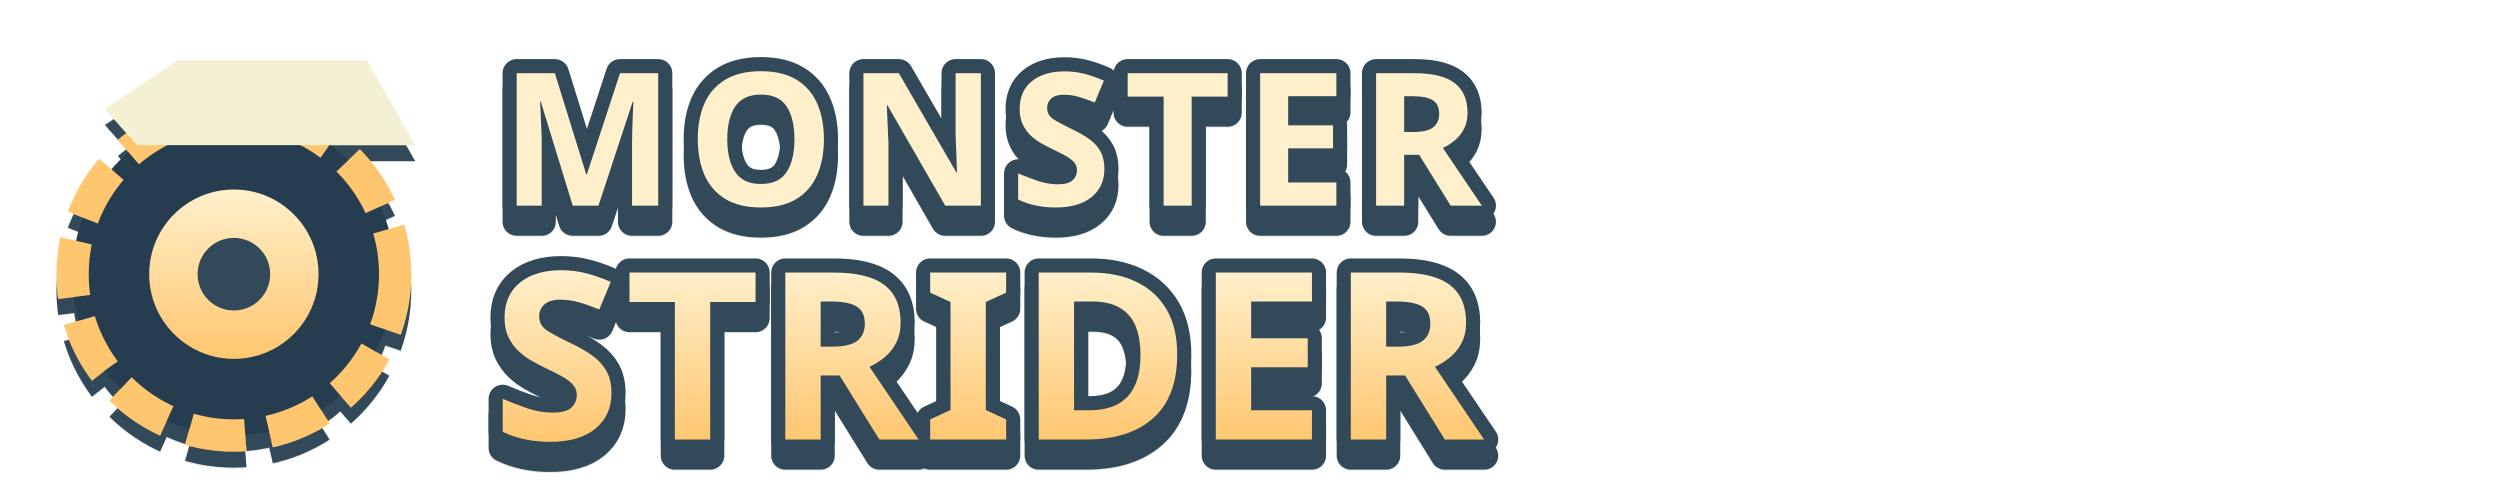
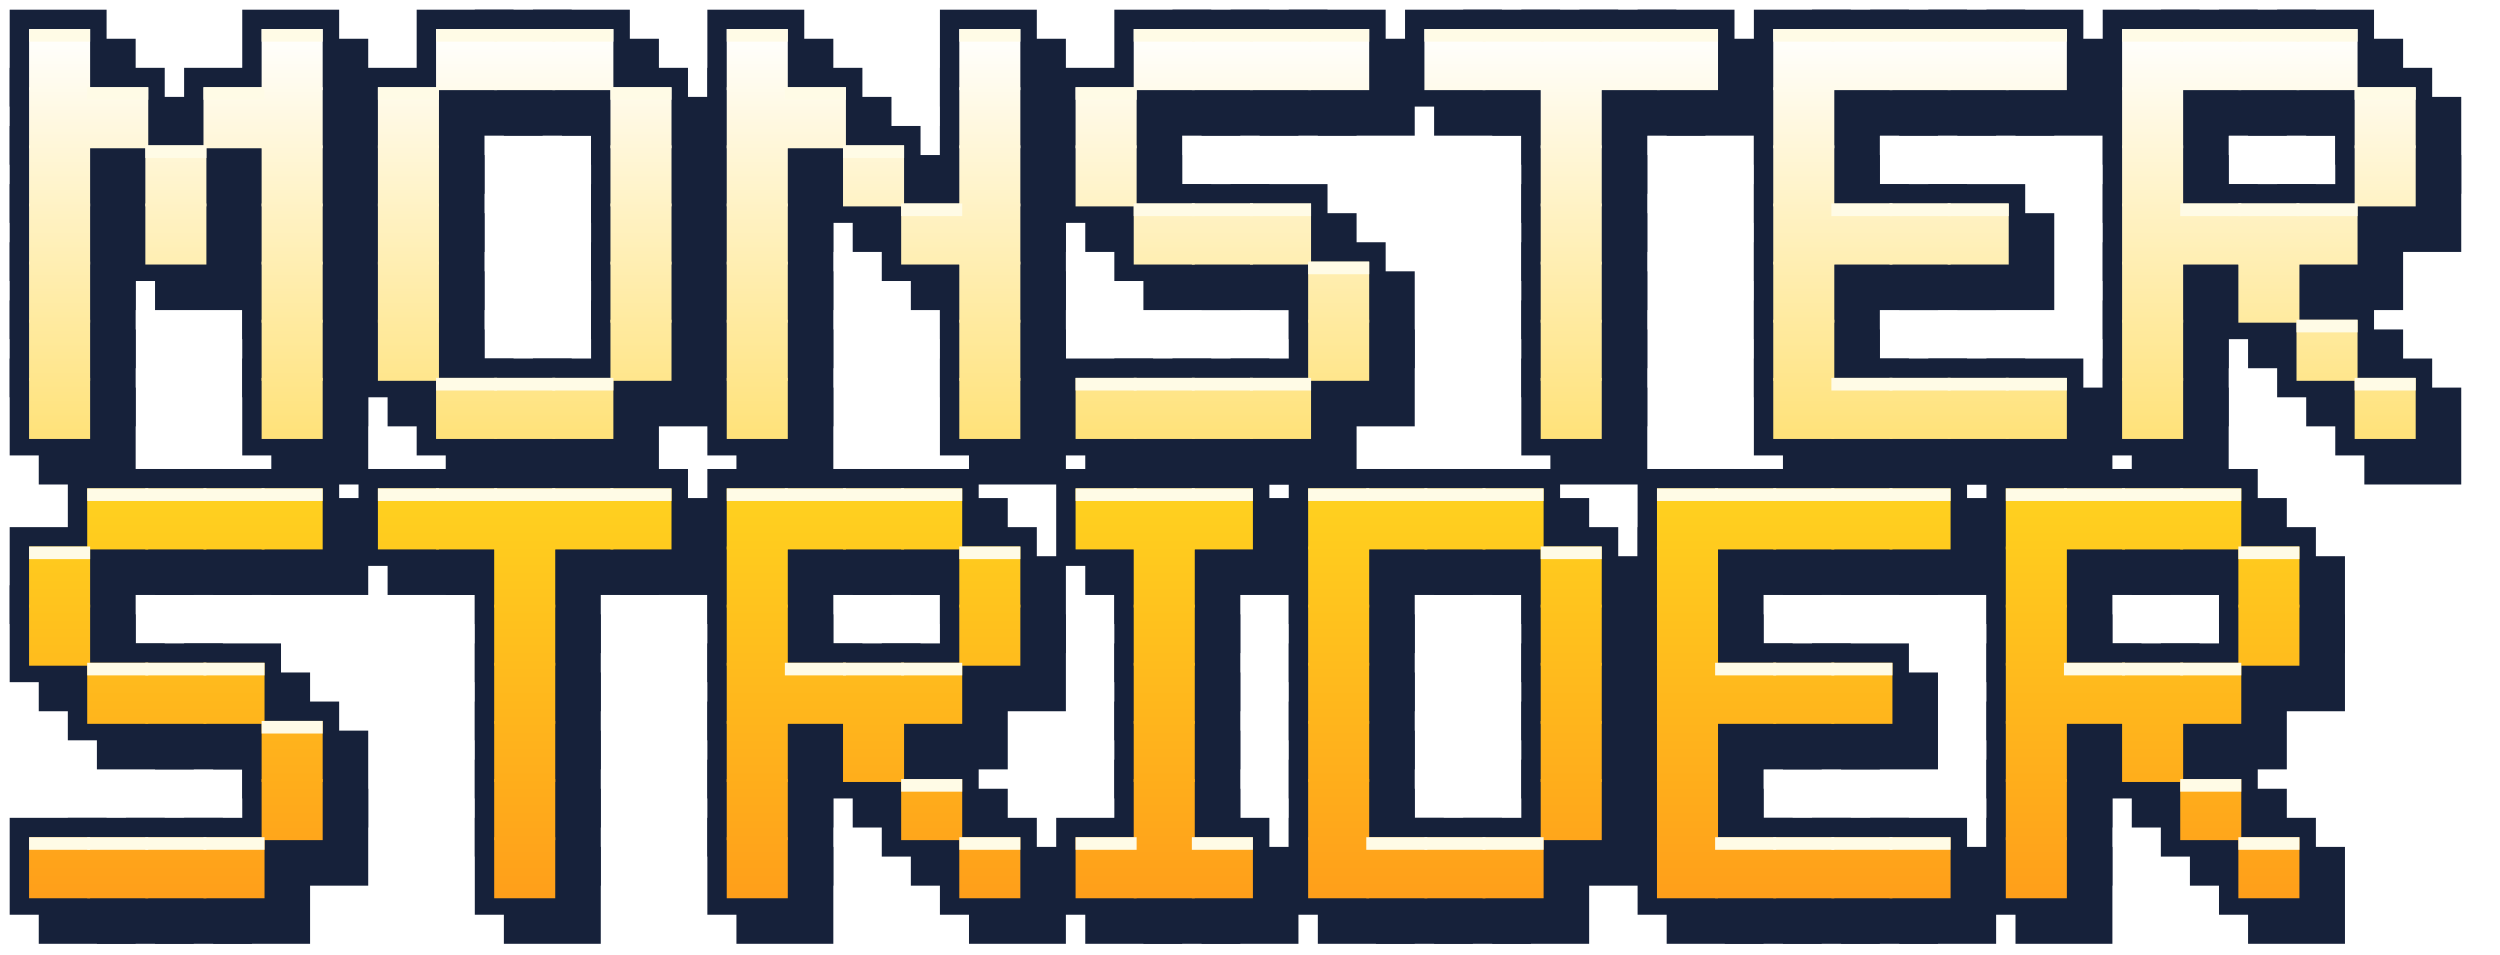
- <svg xmlns="http://www.w3.org/2000/svg" viewBox="0 0 620 124" role="img" aria-label="MONSTER STRIDER">
+ <svg xmlns="http://www.w3.org/2000/svg" viewBox="0 0 516 197" role="img" aria-label="MONSTER STRIDER">
  <defs>
-     <linearGradient id="accent" x2="0" y2="1">
-       <stop stop-color="#fff0cb" />
-       <stop offset="1" stop-color="#ffc66f" />
+     <linearGradient id="f0" gradientUnits="userSpaceOnUse" x1="0" y1="6" x2="0" y2="90">
+       <stop offset="0" stop-color="#ffffff" />
+       <stop offset="1" stop-color="#ffe27a" />
    </linearGradient>
-     <filter id="shadow" x="-15%" y="-15%" width="140%" height="150%">
-       <feDropShadow dx="0" dy="4" stdDeviation="0" flood-color="#31495a" />
-     </filter>
+     <linearGradient id="f1" gradientUnits="userSpaceOnUse" x1="0" y1="101" x2="0" y2="185">
+       <stop offset="0" stop-color="#ffd21f" />
+       <stop offset="1" stop-color="#ff9f1a" />
+     </linearGradient>
  </defs>
-   <g filter="url(#shadow)">
-     <circle cx="58" cy="68" r="40" fill="#253d4f" stroke="#ffc66f" stroke-width="8" stroke-dasharray="14 6" />
-     <circle cx="58" cy="68" r="21" fill="url(#accent)" />
-     <path d="m26 27 18-12h47l12 21H34z" fill="#f3f0d3" />
-     <circle cx="58" cy="68" r="9" fill="#31495a" />
-     <g font-family="Arial Black,Impact,sans-serif" font-weight="900" paint-order="stroke" stroke="#31495a" stroke-width="7" stroke-linejoin="round">
-       <text x="124" y="51" font-size="46" letter-spacing="3" fill="#fff0cb">MONSTER</text>
-       <text x="122" y="109" font-size="58" letter-spacing="1" fill="url(#accent)">STRIDER</text>
-     </g>
+   <g fill="#16213a">
+     <rect x="8.0" y="8.0" width="20.0" height="20.0" />
+     <rect x="56.0" y="8.0" width="20.0" height="20.0" />
+     <rect x="8.0" y="20.0" width="20.0" height="20.0" />
+     <rect x="20.0" y="20.0" width="20.0" height="20.0" />
+     <rect x="44.0" y="20.0" width="20.0" height="20.0" />
+     <rect x="56.0" y="20.0" width="20.0" height="20.0" />
+     <rect x="8.0" y="32.0" width="20.0" height="20.0" />
+     <rect x="32.0" y="32.0" width="20.0" height="20.0" />
+     <rect x="56.0" y="32.0" width="20.0" height="20.0" />
+     <rect x="8.0" y="44.0" width="20.0" height="20.0" />
+     <rect x="32.0" y="44.0" width="20.0" height="20.0" />
+     <rect x="56.0" y="44.0" width="20.0" height="20.0" />
+     <rect x="8.0" y="56.0" width="20.0" height="20.0" />
+     <rect x="56.0" y="56.0" width="20.0" height="20.0" />
+     <rect x="8.0" y="68.0" width="20.0" height="20.0" />
+     <rect x="56.0" y="68.0" width="20.0" height="20.0" />
+     <rect x="8.0" y="80.0" width="20.0" height="20.0" />
+     <rect x="56.0" y="80.0" width="20.0" height="20.0" />
+     <rect x="92.0" y="8.0" width="20.0" height="20.0" />
+     <rect x="104.0" y="8.0" width="20.0" height="20.0" />
+     <rect x="116.0" y="8.0" width="20.0" height="20.0" />
+     <rect x="80.0" y="20.0" width="20.0" height="20.0" />
+     <rect x="128.0" y="20.0" width="20.0" height="20.0" />
+     <rect x="80.0" y="32.0" width="20.0" height="20.0" />
+     <rect x="128.0" y="32.0" width="20.0" height="20.0" />
+     <rect x="80.0" y="44.0" width="20.0" height="20.0" />
+     <rect x="128.0" y="44.0" width="20.0" height="20.0" />
+     <rect x="80.0" y="56.0" width="20.0" height="20.0" />
+     <rect x="128.0" y="56.0" width="20.0" height="20.0" />
+     <rect x="80.0" y="68.0" width="20.0" height="20.0" />
+     <rect x="128.0" y="68.0" width="20.0" height="20.0" />
+     <rect x="92.0" y="80.0" width="20.0" height="20.0" />
+     <rect x="104.0" y="80.0" width="20.0" height="20.0" />
+     <rect x="116.0" y="80.0" width="20.0" height="20.0" />
+     <rect x="152.0" y="8.0" width="20.0" height="20.0" />
+     <rect x="200.0" y="8.0" width="20.0" height="20.0" />
+     <rect x="152.0" y="20.0" width="20.0" height="20.0" />
+     <rect x="164.0" y="20.0" width="20.0" height="20.0" />
+     <rect x="200.0" y="20.0" width="20.0" height="20.0" />
+     <rect x="152.0" y="32.0" width="20.0" height="20.0" />
+     <rect x="176.0" y="32.0" width="20.0" height="20.0" />
+     <rect x="200.0" y="32.0" width="20.0" height="20.0" />
+     <rect x="152.0" y="44.0" width="20.0" height="20.0" />
+     <rect x="188.0" y="44.0" width="20.0" height="20.0" />
+     <rect x="200.0" y="44.0" width="20.0" height="20.0" />
+     <rect x="152.0" y="56.0" width="20.0" height="20.0" />
+     <rect x="200.0" y="56.0" width="20.0" height="20.0" />
+     <rect x="152.0" y="68.0" width="20.0" height="20.0" />
+     <rect x="200.0" y="68.0" width="20.0" height="20.0" />
+     <rect x="152.0" y="80.0" width="20.0" height="20.0" />
+     <rect x="200.0" y="80.0" width="20.0" height="20.0" />
+     <rect x="236.0" y="8.0" width="20.0" height="20.0" />
+     <rect x="248.0" y="8.0" width="20.0" height="20.0" />
+     <rect x="260.0" y="8.0" width="20.0" height="20.0" />
+     <rect x="272.0" y="8.0" width="20.0" height="20.0" />
+     <rect x="224.0" y="20.0" width="20.0" height="20.0" />
+     <rect x="224.0" y="32.0" width="20.0" height="20.0" />
+     <rect x="236.0" y="44.0" width="20.0" height="20.0" />
+     <rect x="248.0" y="44.0" width="20.0" height="20.0" />
+     <rect x="260.0" y="44.0" width="20.0" height="20.0" />
+     <rect x="272.0" y="56.0" width="20.0" height="20.0" />
+     <rect x="272.0" y="68.0" width="20.0" height="20.0" />
+     <rect x="224.0" y="80.0" width="20.0" height="20.0" />
+     <rect x="236.0" y="80.0" width="20.0" height="20.0" />
+     <rect x="248.0" y="80.0" width="20.0" height="20.0" />
+     <rect x="260.0" y="80.0" width="20.0" height="20.0" />
+     <rect x="296.0" y="8.0" width="20.0" height="20.0" />
+     <rect x="308.0" y="8.0" width="20.0" height="20.0" />
+     <rect x="320.0" y="8.0" width="20.0" height="20.0" />
+     <rect x="332.0" y="8.0" width="20.0" height="20.0" />
+     <rect x="344.0" y="8.0" width="20.0" height="20.0" />
+     <rect x="320.0" y="20.0" width="20.0" height="20.0" />
+     <rect x="320.0" y="32.0" width="20.0" height="20.0" />
+     <rect x="320.0" y="44.0" width="20.0" height="20.0" />
+     <rect x="320.0" y="56.0" width="20.0" height="20.0" />
+     <rect x="320.0" y="68.0" width="20.0" height="20.0" />
+     <rect x="320.0" y="80.0" width="20.0" height="20.0" />
+     <rect x="368.0" y="8.0" width="20.0" height="20.0" />
+     <rect x="380.0" y="8.0" width="20.0" height="20.0" />
+     <rect x="392.0" y="8.0" width="20.0" height="20.0" />
+     <rect x="404.0" y="8.0" width="20.0" height="20.0" />
+     <rect x="416.0" y="8.0" width="20.0" height="20.0" />
+     <rect x="368.0" y="20.0" width="20.0" height="20.0" />
+     <rect x="368.0" y="32.0" width="20.0" height="20.0" />
+     <rect x="368.0" y="44.0" width="20.0" height="20.0" />
+     <rect x="380.0" y="44.0" width="20.0" height="20.0" />
+     <rect x="392.0" y="44.0" width="20.0" height="20.0" />
+     <rect x="404.0" y="44.0" width="20.0" height="20.0" />
+     <rect x="368.0" y="56.0" width="20.0" height="20.0" />
+     <rect x="368.0" y="68.0" width="20.0" height="20.0" />
+     <rect x="368.0" y="80.0" width="20.0" height="20.0" />
+     <rect x="380.0" y="80.0" width="20.0" height="20.0" />
+     <rect x="392.0" y="80.0" width="20.0" height="20.0" />
+     <rect x="404.0" y="80.0" width="20.0" height="20.0" />
+     <rect x="416.0" y="80.0" width="20.0" height="20.0" />
+     <rect x="440.0" y="8.0" width="20.0" height="20.0" />
+     <rect x="452.0" y="8.0" width="20.0" height="20.0" />
+     <rect x="464.0" y="8.0" width="20.0" height="20.0" />
+     <rect x="476.0" y="8.0" width="20.0" height="20.0" />
+     <rect x="440.0" y="20.0" width="20.0" height="20.0" />
+     <rect x="488.0" y="20.0" width="20.0" height="20.0" />
+     <rect x="440.0" y="32.0" width="20.0" height="20.0" />
+     <rect x="488.0" y="32.0" width="20.0" height="20.0" />
+     <rect x="440.0" y="44.0" width="20.0" height="20.0" />
+     <rect x="452.0" y="44.0" width="20.0" height="20.0" />
+     <rect x="464.0" y="44.0" width="20.0" height="20.0" />
+     <rect x="476.0" y="44.0" width="20.0" height="20.0" />
+     <rect x="440.0" y="56.0" width="20.0" height="20.0" />
+     <rect x="464.0" y="56.0" width="20.0" height="20.0" />
+     <rect x="440.0" y="68.0" width="20.0" height="20.0" />
+     <rect x="476.0" y="68.0" width="20.0" height="20.0" />
+     <rect x="440.0" y="80.0" width="20.0" height="20.0" />
+     <rect x="488.0" y="80.0" width="20.0" height="20.0" />
+     <rect x="20.0" y="102.8" width="20.0" height="20.0" />
+     <rect x="32.0" y="102.8" width="20.0" height="20.0" />
+     <rect x="44.0" y="102.8" width="20.0" height="20.0" />
+     <rect x="56.0" y="102.8" width="20.0" height="20.0" />
+     <rect x="8.0" y="114.8" width="20.0" height="20.0" />
+     <rect x="8.0" y="126.8" width="20.0" height="20.0" />
+     <rect x="20.0" y="138.8" width="20.0" height="20.0" />
+     <rect x="32.0" y="138.8" width="20.0" height="20.0" />
+     <rect x="44.0" y="138.8" width="20.0" height="20.0" />
+     <rect x="56.0" y="150.8" width="20.0" height="20.0" />
+     <rect x="56.0" y="162.8" width="20.0" height="20.0" />
+     <rect x="8.0" y="174.8" width="20.0" height="20.0" />
+     <rect x="20.0" y="174.8" width="20.0" height="20.0" />
+     <rect x="32.0" y="174.8" width="20.0" height="20.0" />
+     <rect x="44.0" y="174.8" width="20.0" height="20.0" />
+     <rect x="80.0" y="102.8" width="20.0" height="20.0" />
+     <rect x="92.0" y="102.8" width="20.0" height="20.0" />
+     <rect x="104.0" y="102.8" width="20.0" height="20.0" />
+     <rect x="116.0" y="102.8" width="20.0" height="20.0" />
+     <rect x="128.0" y="102.8" width="20.0" height="20.0" />
+     <rect x="104.0" y="114.8" width="20.0" height="20.0" />
+     <rect x="104.0" y="126.8" width="20.0" height="20.0" />
+     <rect x="104.0" y="138.8" width="20.0" height="20.0" />
+     <rect x="104.0" y="150.8" width="20.0" height="20.0" />
+     <rect x="104.0" y="162.8" width="20.0" height="20.0" />
+     <rect x="104.0" y="174.8" width="20.0" height="20.0" />
+     <rect x="152.0" y="102.8" width="20.0" height="20.0" />
+     <rect x="164.0" y="102.8" width="20.0" height="20.0" />
+     <rect x="176.0" y="102.8" width="20.0" height="20.0" />
+     <rect x="188.0" y="102.8" width="20.0" height="20.0" />
+     <rect x="152.0" y="114.8" width="20.0" height="20.0" />
+     <rect x="200.0" y="114.8" width="20.0" height="20.0" />
+     <rect x="152.0" y="126.8" width="20.0" height="20.0" />
+     <rect x="200.0" y="126.8" width="20.0" height="20.0" />
+     <rect x="152.0" y="138.8" width="20.0" height="20.0" />
+     <rect x="164.0" y="138.8" width="20.0" height="20.0" />
+     <rect x="176.0" y="138.8" width="20.0" height="20.0" />
+     <rect x="188.0" y="138.8" width="20.0" height="20.0" />
+     <rect x="152.0" y="150.8" width="20.0" height="20.0" />
+     <rect x="176.0" y="150.8" width="20.0" height="20.0" />
+     <rect x="152.0" y="162.8" width="20.0" height="20.0" />
+     <rect x="188.0" y="162.8" width="20.0" height="20.0" />
+     <rect x="152.0" y="174.8" width="20.0" height="20.0" />
+     <rect x="200.0" y="174.8" width="20.0" height="20.0" />
+     <rect x="224.0" y="102.8" width="20.0" height="20.0" />
+     <rect x="236.0" y="102.8" width="20.0" height="20.0" />
+     <rect x="248.0" y="102.8" width="20.0" height="20.0" />
+     <rect x="236.0" y="114.8" width="20.0" height="20.0" />
+     <rect x="236.0" y="126.8" width="20.0" height="20.0" />
+     <rect x="236.0" y="138.8" width="20.0" height="20.0" />
+     <rect x="236.0" y="150.8" width="20.0" height="20.0" />
+     <rect x="236.0" y="162.8" width="20.0" height="20.0" />
+     <rect x="224.0" y="174.8" width="20.0" height="20.0" />
+     <rect x="236.0" y="174.8" width="20.0" height="20.0" />
+     <rect x="248.0" y="174.8" width="20.0" height="20.0" />
+     <rect x="272.0" y="102.8" width="20.0" height="20.0" />
+     <rect x="284.0" y="102.8" width="20.0" height="20.0" />
+     <rect x="296.0" y="102.8" width="20.0" height="20.0" />
+     <rect x="308.0" y="102.8" width="20.0" height="20.0" />
+     <rect x="272.0" y="114.8" width="20.0" height="20.0" />
+     <rect x="320.0" y="114.8" width="20.0" height="20.0" />
+     <rect x="272.0" y="126.8" width="20.0" height="20.0" />
+     <rect x="320.0" y="126.8" width="20.0" height="20.0" />
+     <rect x="272.0" y="138.8" width="20.0" height="20.0" />
+     <rect x="320.0" y="138.8" width="20.0" height="20.0" />
+     <rect x="272.0" y="150.8" width="20.0" height="20.0" />
+     <rect x="320.0" y="150.8" width="20.0" height="20.0" />
+     <rect x="272.0" y="162.8" width="20.0" height="20.0" />
+     <rect x="320.0" y="162.8" width="20.0" height="20.0" />
+     <rect x="272.0" y="174.8" width="20.0" height="20.0" />
+     <rect x="284.0" y="174.8" width="20.0" height="20.0" />
+     <rect x="296.0" y="174.8" width="20.0" height="20.0" />
+     <rect x="308.0" y="174.8" width="20.0" height="20.0" />
+     <rect x="344.0" y="102.8" width="20.0" height="20.0" />
+     <rect x="356.0" y="102.8" width="20.0" height="20.0" />
+     <rect x="368.0" y="102.8" width="20.0" height="20.0" />
+     <rect x="380.0" y="102.8" width="20.0" height="20.0" />
+     <rect x="392.0" y="102.8" width="20.0" height="20.0" />
+     <rect x="344.0" y="114.8" width="20.0" height="20.0" />
+     <rect x="344.0" y="126.8" width="20.0" height="20.0" />
+     <rect x="344.0" y="138.8" width="20.0" height="20.0" />
+     <rect x="356.0" y="138.8" width="20.0" height="20.0" />
+     <rect x="368.0" y="138.8" width="20.0" height="20.0" />
+     <rect x="380.0" y="138.8" width="20.0" height="20.0" />
+     <rect x="344.0" y="150.8" width="20.0" height="20.0" />
+     <rect x="344.0" y="162.8" width="20.0" height="20.0" />
+     <rect x="344.0" y="174.8" width="20.0" height="20.0" />
+     <rect x="356.0" y="174.8" width="20.0" height="20.0" />
+     <rect x="368.0" y="174.8" width="20.0" height="20.0" />
+     <rect x="380.0" y="174.8" width="20.0" height="20.0" />
+     <rect x="392.0" y="174.8" width="20.0" height="20.0" />
+     <rect x="416.0" y="102.8" width="20.0" height="20.0" />
+     <rect x="428.0" y="102.8" width="20.0" height="20.0" />
+     <rect x="440.0" y="102.8" width="20.0" height="20.0" />
+     <rect x="452.0" y="102.8" width="20.0" height="20.0" />
+     <rect x="416.0" y="114.8" width="20.0" height="20.0" />
+     <rect x="464.0" y="114.8" width="20.0" height="20.0" />
+     <rect x="416.0" y="126.8" width="20.0" height="20.0" />
+     <rect x="464.0" y="126.8" width="20.0" height="20.0" />
+     <rect x="416.0" y="138.8" width="20.0" height="20.0" />
+     <rect x="428.0" y="138.8" width="20.0" height="20.0" />
+     <rect x="440.0" y="138.8" width="20.0" height="20.0" />
+     <rect x="452.0" y="138.8" width="20.0" height="20.0" />
+     <rect x="416.0" y="150.8" width="20.0" height="20.0" />
+     <rect x="440.0" y="150.8" width="20.0" height="20.0" />
+     <rect x="416.0" y="162.8" width="20.0" height="20.0" />
+     <rect x="452.0" y="162.8" width="20.0" height="20.0" />
+     <rect x="416.0" y="174.8" width="20.0" height="20.0" />
+     <rect x="464.0" y="174.8" width="20.0" height="20.0" />
+     <rect x="2.0" y="2.0" width="20.0" height="20.0" />
+     <rect x="50.0" y="2.0" width="20.0" height="20.0" />
+     <rect x="2.0" y="14.0" width="20.0" height="20.0" />
+     <rect x="14.0" y="14.0" width="20.0" height="20.0" />
+     <rect x="38.0" y="14.0" width="20.0" height="20.0" />
+     <rect x="50.0" y="14.0" width="20.0" height="20.0" />
+     <rect x="2.0" y="26.0" width="20.0" height="20.0" />
+     <rect x="26.0" y="26.0" width="20.0" height="20.0" />
+     <rect x="50.0" y="26.0" width="20.0" height="20.0" />
+     <rect x="2.0" y="38.0" width="20.0" height="20.0" />
+     <rect x="26.0" y="38.0" width="20.0" height="20.0" />
+     <rect x="50.0" y="38.0" width="20.0" height="20.0" />
+     <rect x="2.0" y="50.0" width="20.0" height="20.0" />
+     <rect x="50.0" y="50.0" width="20.0" height="20.0" />
+     <rect x="2.0" y="62.0" width="20.0" height="20.0" />
+     <rect x="50.0" y="62.0" width="20.0" height="20.0" />
+     <rect x="2.0" y="74.0" width="20.0" height="20.0" />
+     <rect x="50.0" y="74.0" width="20.0" height="20.0" />
+     <rect x="86.0" y="2.0" width="20.0" height="20.0" />
+     <rect x="98.0" y="2.0" width="20.0" height="20.0" />
+     <rect x="110.0" y="2.0" width="20.0" height="20.0" />
+     <rect x="74.0" y="14.0" width="20.0" height="20.0" />
+     <rect x="122.0" y="14.0" width="20.0" height="20.0" />
+     <rect x="74.0" y="26.0" width="20.0" height="20.0" />
+     <rect x="122.0" y="26.0" width="20.0" height="20.0" />
+     <rect x="74.0" y="38.0" width="20.0" height="20.0" />
+     <rect x="122.0" y="38.0" width="20.0" height="20.0" />
+     <rect x="74.0" y="50.0" width="20.0" height="20.0" />
+     <rect x="122.0" y="50.0" width="20.0" height="20.0" />
+     <rect x="74.0" y="62.0" width="20.0" height="20.0" />
+     <rect x="122.0" y="62.0" width="20.0" height="20.0" />
+     <rect x="86.0" y="74.0" width="20.0" height="20.0" />
+     <rect x="98.0" y="74.0" width="20.0" height="20.0" />
+     <rect x="110.0" y="74.0" width="20.0" height="20.0" />
+     <rect x="146.0" y="2.0" width="20.0" height="20.0" />
+     <rect x="194.0" y="2.0" width="20.0" height="20.0" />
+     <rect x="146.0" y="14.0" width="20.0" height="20.0" />
+     <rect x="158.0" y="14.0" width="20.0" height="20.0" />
+     <rect x="194.0" y="14.0" width="20.0" height="20.0" />
+     <rect x="146.0" y="26.0" width="20.0" height="20.0" />
+     <rect x="170.0" y="26.0" width="20.0" height="20.0" />
+     <rect x="194.0" y="26.0" width="20.0" height="20.0" />
+     <rect x="146.0" y="38.0" width="20.0" height="20.0" />
+     <rect x="182.0" y="38.0" width="20.0" height="20.0" />
+     <rect x="194.0" y="38.0" width="20.0" height="20.0" />
+     <rect x="146.0" y="50.0" width="20.0" height="20.0" />
+     <rect x="194.0" y="50.0" width="20.0" height="20.0" />
+     <rect x="146.0" y="62.0" width="20.0" height="20.0" />
+     <rect x="194.0" y="62.0" width="20.0" height="20.0" />
+     <rect x="146.0" y="74.0" width="20.0" height="20.0" />
+     <rect x="194.0" y="74.0" width="20.0" height="20.0" />
+     <rect x="230.0" y="2.0" width="20.0" height="20.0" />
+     <rect x="242.0" y="2.0" width="20.0" height="20.0" />
+     <rect x="254.0" y="2.0" width="20.0" height="20.0" />
+     <rect x="266.0" y="2.0" width="20.0" height="20.0" />
+     <rect x="218.0" y="14.0" width="20.0" height="20.0" />
+     <rect x="218.0" y="26.0" width="20.0" height="20.0" />
+     <rect x="230.0" y="38.0" width="20.0" height="20.0" />
+     <rect x="242.0" y="38.0" width="20.0" height="20.0" />
+     <rect x="254.0" y="38.0" width="20.0" height="20.0" />
+     <rect x="266.0" y="50.0" width="20.0" height="20.0" />
+     <rect x="266.0" y="62.0" width="20.0" height="20.0" />
+     <rect x="218.0" y="74.0" width="20.0" height="20.0" />
+     <rect x="230.0" y="74.0" width="20.0" height="20.0" />
+     <rect x="242.0" y="74.0" width="20.0" height="20.0" />
+     <rect x="254.0" y="74.0" width="20.0" height="20.0" />
+     <rect x="290.0" y="2.0" width="20.0" height="20.0" />
+     <rect x="302.0" y="2.0" width="20.0" height="20.0" />
+     <rect x="314.0" y="2.0" width="20.0" height="20.0" />
+     <rect x="326.0" y="2.0" width="20.0" height="20.0" />
+     <rect x="338.0" y="2.0" width="20.0" height="20.0" />
+     <rect x="314.0" y="14.0" width="20.0" height="20.0" />
+     <rect x="314.0" y="26.0" width="20.0" height="20.0" />
+     <rect x="314.0" y="38.0" width="20.0" height="20.0" />
+     <rect x="314.0" y="50.0" width="20.0" height="20.0" />
+     <rect x="314.0" y="62.0" width="20.0" height="20.0" />
+     <rect x="314.0" y="74.0" width="20.0" height="20.0" />
+     <rect x="362.0" y="2.0" width="20.0" height="20.0" />
+     <rect x="374.0" y="2.0" width="20.0" height="20.0" />
+     <rect x="386.0" y="2.0" width="20.0" height="20.0" />
+     <rect x="398.0" y="2.0" width="20.0" height="20.0" />
+     <rect x="410.0" y="2.0" width="20.0" height="20.0" />
+     <rect x="362.0" y="14.0" width="20.0" height="20.0" />
+     <rect x="362.0" y="26.0" width="20.0" height="20.0" />
+     <rect x="362.0" y="38.0" width="20.0" height="20.0" />
+     <rect x="374.0" y="38.0" width="20.0" height="20.0" />
+     <rect x="386.0" y="38.0" width="20.0" height="20.0" />
+     <rect x="398.0" y="38.0" width="20.0" height="20.0" />
+     <rect x="362.0" y="50.0" width="20.0" height="20.0" />
+     <rect x="362.0" y="62.0" width="20.0" height="20.0" />
+     <rect x="362.0" y="74.0" width="20.0" height="20.0" />
+     <rect x="374.0" y="74.0" width="20.0" height="20.0" />
+     <rect x="386.0" y="74.0" width="20.0" height="20.0" />
+     <rect x="398.0" y="74.0" width="20.0" height="20.0" />
+     <rect x="410.0" y="74.0" width="20.0" height="20.0" />
+     <rect x="434.0" y="2.0" width="20.0" height="20.0" />
+     <rect x="446.0" y="2.0" width="20.0" height="20.0" />
+     <rect x="458.0" y="2.0" width="20.0" height="20.0" />
+     <rect x="470.0" y="2.0" width="20.0" height="20.0" />
+     <rect x="434.0" y="14.0" width="20.0" height="20.0" />
+     <rect x="482.0" y="14.0" width="20.0" height="20.0" />
+     <rect x="434.0" y="26.0" width="20.0" height="20.0" />
+     <rect x="482.0" y="26.0" width="20.0" height="20.0" />
+     <rect x="434.0" y="38.0" width="20.0" height="20.0" />
+     <rect x="446.0" y="38.0" width="20.0" height="20.0" />
+     <rect x="458.0" y="38.0" width="20.0" height="20.0" />
+     <rect x="470.0" y="38.0" width="20.0" height="20.0" />
+     <rect x="434.0" y="50.0" width="20.0" height="20.0" />
+     <rect x="458.0" y="50.0" width="20.0" height="20.0" />
+     <rect x="434.0" y="62.0" width="20.0" height="20.0" />
+     <rect x="470.0" y="62.0" width="20.0" height="20.0" />
+     <rect x="434.0" y="74.0" width="20.0" height="20.0" />
+     <rect x="482.0" y="74.0" width="20.0" height="20.0" />
+     <rect x="14.0" y="96.8" width="20.0" height="20.0" />
+     <rect x="26.0" y="96.8" width="20.0" height="20.0" />
+     <rect x="38.0" y="96.8" width="20.0" height="20.0" />
+     <rect x="50.0" y="96.8" width="20.0" height="20.0" />
+     <rect x="2.0" y="108.8" width="20.0" height="20.0" />
+     <rect x="2.0" y="120.8" width="20.0" height="20.0" />
+     <rect x="14.0" y="132.8" width="20.0" height="20.0" />
+     <rect x="26.0" y="132.8" width="20.0" height="20.0" />
+     <rect x="38.0" y="132.8" width="20.0" height="20.0" />
+     <rect x="50.0" y="144.8" width="20.0" height="20.0" />
+     <rect x="50.0" y="156.8" width="20.0" height="20.0" />
+     <rect x="2.0" y="168.8" width="20.0" height="20.0" />
+     <rect x="14.0" y="168.8" width="20.0" height="20.0" />
+     <rect x="26.0" y="168.8" width="20.0" height="20.0" />
+     <rect x="38.0" y="168.8" width="20.0" height="20.0" />
+     <rect x="74.0" y="96.8" width="20.0" height="20.0" />
+     <rect x="86.0" y="96.8" width="20.0" height="20.0" />
+     <rect x="98.0" y="96.8" width="20.0" height="20.0" />
+     <rect x="110.0" y="96.8" width="20.0" height="20.0" />
+     <rect x="122.0" y="96.8" width="20.0" height="20.0" />
+     <rect x="98.0" y="108.8" width="20.0" height="20.0" />
+     <rect x="98.0" y="120.8" width="20.0" height="20.0" />
+     <rect x="98.0" y="132.8" width="20.0" height="20.0" />
+     <rect x="98.0" y="144.8" width="20.0" height="20.0" />
+     <rect x="98.0" y="156.8" width="20.0" height="20.0" />
+     <rect x="98.0" y="168.8" width="20.0" height="20.0" />
+     <rect x="146.0" y="96.8" width="20.0" height="20.0" />
+     <rect x="158.0" y="96.8" width="20.0" height="20.0" />
+     <rect x="170.0" y="96.8" width="20.0" height="20.0" />
+     <rect x="182.0" y="96.8" width="20.0" height="20.0" />
+     <rect x="146.0" y="108.8" width="20.0" height="20.0" />
+     <rect x="194.0" y="108.8" width="20.0" height="20.0" />
+     <rect x="146.0" y="120.8" width="20.0" height="20.0" />
+     <rect x="194.0" y="120.8" width="20.0" height="20.0" />
+     <rect x="146.0" y="132.8" width="20.0" height="20.0" />
+     <rect x="158.0" y="132.8" width="20.0" height="20.0" />
+     <rect x="170.0" y="132.8" width="20.0" height="20.0" />
+     <rect x="182.0" y="132.8" width="20.0" height="20.0" />
+     <rect x="146.0" y="144.8" width="20.0" height="20.0" />
+     <rect x="170.0" y="144.8" width="20.0" height="20.0" />
+     <rect x="146.0" y="156.8" width="20.0" height="20.0" />
+     <rect x="182.0" y="156.8" width="20.0" height="20.0" />
+     <rect x="146.0" y="168.8" width="20.0" height="20.0" />
+     <rect x="194.0" y="168.8" width="20.0" height="20.0" />
+     <rect x="218.0" y="96.8" width="20.0" height="20.0" />
+     <rect x="230.0" y="96.8" width="20.0" height="20.0" />
+     <rect x="242.0" y="96.8" width="20.0" height="20.0" />
+     <rect x="230.0" y="108.8" width="20.0" height="20.0" />
+     <rect x="230.0" y="120.8" width="20.0" height="20.0" />
+     <rect x="230.0" y="132.8" width="20.0" height="20.0" />
+     <rect x="230.0" y="144.8" width="20.0" height="20.0" />
+     <rect x="230.0" y="156.8" width="20.0" height="20.0" />
+     <rect x="218.0" y="168.8" width="20.0" height="20.0" />
+     <rect x="230.0" y="168.8" width="20.0" height="20.0" />
+     <rect x="242.0" y="168.8" width="20.0" height="20.0" />
+     <rect x="266.0" y="96.8" width="20.0" height="20.0" />
+     <rect x="278.0" y="96.8" width="20.0" height="20.0" />
+     <rect x="290.0" y="96.8" width="20.0" height="20.0" />
+     <rect x="302.0" y="96.8" width="20.0" height="20.0" />
+     <rect x="266.0" y="108.8" width="20.0" height="20.0" />
+     <rect x="314.0" y="108.8" width="20.0" height="20.0" />
+     <rect x="266.0" y="120.8" width="20.0" height="20.0" />
+     <rect x="314.0" y="120.8" width="20.0" height="20.0" />
+     <rect x="266.0" y="132.8" width="20.0" height="20.0" />
+     <rect x="314.0" y="132.8" width="20.0" height="20.0" />
+     <rect x="266.0" y="144.8" width="20.0" height="20.0" />
+     <rect x="314.0" y="144.8" width="20.0" height="20.0" />
+     <rect x="266.0" y="156.8" width="20.0" height="20.0" />
+     <rect x="314.0" y="156.8" width="20.0" height="20.0" />
+     <rect x="266.0" y="168.8" width="20.0" height="20.0" />
+     <rect x="278.0" y="168.8" width="20.0" height="20.0" />
+     <rect x="290.0" y="168.8" width="20.0" height="20.0" />
+     <rect x="302.0" y="168.8" width="20.0" height="20.0" />
+     <rect x="338.0" y="96.8" width="20.0" height="20.0" />
+     <rect x="350.0" y="96.8" width="20.0" height="20.0" />
+     <rect x="362.0" y="96.8" width="20.0" height="20.0" />
+     <rect x="374.0" y="96.8" width="20.0" height="20.0" />
+     <rect x="386.0" y="96.8" width="20.0" height="20.0" />
+     <rect x="338.0" y="108.8" width="20.0" height="20.0" />
+     <rect x="338.0" y="120.8" width="20.0" height="20.0" />
+     <rect x="338.0" y="132.8" width="20.0" height="20.0" />
+     <rect x="350.0" y="132.8" width="20.0" height="20.0" />
+     <rect x="362.0" y="132.8" width="20.0" height="20.0" />
+     <rect x="374.0" y="132.8" width="20.0" height="20.0" />
+     <rect x="338.0" y="144.8" width="20.0" height="20.0" />
+     <rect x="338.0" y="156.8" width="20.0" height="20.0" />
+     <rect x="338.0" y="168.8" width="20.0" height="20.0" />
+     <rect x="350.0" y="168.8" width="20.0" height="20.0" />
+     <rect x="362.0" y="168.8" width="20.0" height="20.0" />
+     <rect x="374.0" y="168.8" width="20.0" height="20.0" />
+     <rect x="386.0" y="168.8" width="20.0" height="20.0" />
+     <rect x="410.0" y="96.8" width="20.0" height="20.0" />
+     <rect x="422.0" y="96.8" width="20.0" height="20.0" />
+     <rect x="434.0" y="96.8" width="20.0" height="20.0" />
+     <rect x="446.0" y="96.8" width="20.0" height="20.0" />
+     <rect x="410.0" y="108.8" width="20.0" height="20.0" />
+     <rect x="458.0" y="108.8" width="20.0" height="20.0" />
+     <rect x="410.0" y="120.8" width="20.0" height="20.0" />
+     <rect x="458.0" y="120.8" width="20.0" height="20.0" />
+     <rect x="410.0" y="132.8" width="20.0" height="20.0" />
+     <rect x="422.0" y="132.8" width="20.0" height="20.0" />
+     <rect x="434.0" y="132.8" width="20.0" height="20.0" />
+     <rect x="446.0" y="132.8" width="20.0" height="20.0" />
+     <rect x="410.0" y="144.8" width="20.0" height="20.0" />
+     <rect x="434.0" y="144.8" width="20.0" height="20.0" />
+     <rect x="410.0" y="156.8" width="20.0" height="20.0" />
+     <rect x="446.0" y="156.8" width="20.0" height="20.0" />
+     <rect x="410.0" y="168.8" width="20.0" height="20.0" />
+     <rect x="458.0" y="168.8" width="20.0" height="20.0" />
+   </g>
+   <g fill="url(#f0)">
+     <rect x="6.0" y="6.0" width="12.6" height="12.6" />
+     <rect x="54.0" y="6.0" width="12.6" height="12.6" />
+     <rect x="6.0" y="18.0" width="12.6" height="12.6" />
+     <rect x="18.0" y="18.0" width="12.6" height="12.6" />
+     <rect x="42.0" y="18.0" width="12.6" height="12.6" />
+     <rect x="54.0" y="18.0" width="12.6" height="12.6" />
+     <rect x="6.0" y="30.0" width="12.6" height="12.6" />
+     <rect x="30.0" y="30.0" width="12.6" height="12.6" />
+     <rect x="54.0" y="30.0" width="12.6" height="12.6" />
+     <rect x="6.0" y="42.0" width="12.6" height="12.6" />
+     <rect x="30.0" y="42.0" width="12.6" height="12.6" />
+     <rect x="54.0" y="42.0" width="12.6" height="12.6" />
+     <rect x="6.0" y="54.0" width="12.6" height="12.6" />
+     <rect x="54.0" y="54.0" width="12.6" height="12.6" />
+     <rect x="6.0" y="66.0" width="12.6" height="12.6" />
+     <rect x="54.0" y="66.0" width="12.6" height="12.6" />
+     <rect x="6.0" y="78.0" width="12.6" height="12.6" />
+     <rect x="54.0" y="78.0" width="12.6" height="12.6" />
+     <rect x="90.0" y="6.0" width="12.6" height="12.6" />
+     <rect x="102.0" y="6.0" width="12.6" height="12.6" />
+     <rect x="114.0" y="6.0" width="12.6" height="12.6" />
+     <rect x="78.0" y="18.0" width="12.6" height="12.6" />
+     <rect x="126.0" y="18.0" width="12.6" height="12.6" />
+     <rect x="78.0" y="30.0" width="12.6" height="12.6" />
+     <rect x="126.0" y="30.0" width="12.6" height="12.6" />
+     <rect x="78.0" y="42.0" width="12.6" height="12.6" />
+     <rect x="126.0" y="42.0" width="12.6" height="12.6" />
+     <rect x="78.0" y="54.0" width="12.6" height="12.6" />
+     <rect x="126.0" y="54.0" width="12.6" height="12.6" />
+     <rect x="78.0" y="66.0" width="12.6" height="12.6" />
+     <rect x="126.0" y="66.0" width="12.6" height="12.6" />
+     <rect x="90.0" y="78.0" width="12.6" height="12.6" />
+     <rect x="102.0" y="78.0" width="12.6" height="12.6" />
+     <rect x="114.0" y="78.0" width="12.6" height="12.6" />
+     <rect x="150.0" y="6.0" width="12.6" height="12.6" />
+     <rect x="198.0" y="6.0" width="12.6" height="12.6" />
+     <rect x="150.0" y="18.0" width="12.6" height="12.6" />
+     <rect x="162.0" y="18.0" width="12.6" height="12.6" />
+     <rect x="198.0" y="18.0" width="12.6" height="12.6" />
+     <rect x="150.0" y="30.0" width="12.6" height="12.6" />
+     <rect x="174.0" y="30.0" width="12.6" height="12.6" />
+     <rect x="198.0" y="30.0" width="12.6" height="12.6" />
+     <rect x="150.0" y="42.0" width="12.6" height="12.6" />
+     <rect x="186.0" y="42.0" width="12.6" height="12.6" />
+     <rect x="198.0" y="42.0" width="12.6" height="12.6" />
+     <rect x="150.0" y="54.0" width="12.6" height="12.6" />
+     <rect x="198.0" y="54.0" width="12.6" height="12.6" />
+     <rect x="150.0" y="66.0" width="12.6" height="12.6" />
+     <rect x="198.0" y="66.0" width="12.6" height="12.6" />
+     <rect x="150.0" y="78.0" width="12.6" height="12.6" />
+     <rect x="198.0" y="78.0" width="12.6" height="12.6" />
+     <rect x="234.0" y="6.0" width="12.6" height="12.6" />
+     <rect x="246.0" y="6.0" width="12.6" height="12.6" />
+     <rect x="258.0" y="6.0" width="12.6" height="12.6" />
+     <rect x="270.0" y="6.0" width="12.6" height="12.6" />
+     <rect x="222.0" y="18.0" width="12.6" height="12.6" />
+     <rect x="222.0" y="30.0" width="12.6" height="12.6" />
+     <rect x="234.0" y="42.0" width="12.6" height="12.6" />
+     <rect x="246.0" y="42.0" width="12.6" height="12.6" />
+     <rect x="258.0" y="42.0" width="12.6" height="12.6" />
+     <rect x="270.0" y="54.0" width="12.6" height="12.6" />
+     <rect x="270.0" y="66.0" width="12.6" height="12.6" />
+     <rect x="222.0" y="78.0" width="12.6" height="12.6" />
+     <rect x="234.0" y="78.0" width="12.6" height="12.6" />
+     <rect x="246.0" y="78.0" width="12.6" height="12.6" />
+     <rect x="258.0" y="78.0" width="12.6" height="12.6" />
+     <rect x="294.0" y="6.0" width="12.6" height="12.6" />
+     <rect x="306.0" y="6.0" width="12.6" height="12.6" />
+     <rect x="318.0" y="6.0" width="12.6" height="12.6" />
+     <rect x="330.0" y="6.0" width="12.6" height="12.6" />
+     <rect x="342.0" y="6.0" width="12.6" height="12.6" />
+     <rect x="318.0" y="18.0" width="12.6" height="12.6" />
+     <rect x="318.0" y="30.0" width="12.6" height="12.6" />
+     <rect x="318.0" y="42.0" width="12.6" height="12.6" />
+     <rect x="318.0" y="54.0" width="12.6" height="12.6" />
+     <rect x="318.0" y="66.0" width="12.6" height="12.6" />
+     <rect x="318.0" y="78.0" width="12.6" height="12.6" />
+     <rect x="366.0" y="6.0" width="12.6" height="12.6" />
+     <rect x="378.0" y="6.0" width="12.6" height="12.6" />
+     <rect x="390.0" y="6.0" width="12.6" height="12.6" />
+     <rect x="402.0" y="6.0" width="12.6" height="12.6" />
+     <rect x="414.0" y="6.0" width="12.6" height="12.6" />
+     <rect x="366.0" y="18.0" width="12.6" height="12.6" />
+     <rect x="366.0" y="30.0" width="12.6" height="12.6" />
+     <rect x="366.0" y="42.0" width="12.6" height="12.6" />
+     <rect x="378.0" y="42.0" width="12.6" height="12.6" />
+     <rect x="390.0" y="42.0" width="12.6" height="12.6" />
+     <rect x="402.0" y="42.0" width="12.6" height="12.6" />
+     <rect x="366.0" y="54.0" width="12.6" height="12.6" />
+     <rect x="366.0" y="66.0" width="12.6" height="12.6" />
+     <rect x="366.0" y="78.0" width="12.6" height="12.6" />
+     <rect x="378.0" y="78.0" width="12.6" height="12.6" />
+     <rect x="390.0" y="78.0" width="12.6" height="12.6" />
+     <rect x="402.0" y="78.0" width="12.6" height="12.6" />
+     <rect x="414.0" y="78.0" width="12.6" height="12.6" />
+     <rect x="438.0" y="6.0" width="12.6" height="12.6" />
+     <rect x="450.0" y="6.0" width="12.6" height="12.6" />
+     <rect x="462.0" y="6.0" width="12.6" height="12.6" />
+     <rect x="474.0" y="6.0" width="12.6" height="12.6" />
+     <rect x="438.0" y="18.0" width="12.6" height="12.6" />
+     <rect x="486.0" y="18.0" width="12.6" height="12.6" />
+     <rect x="438.0" y="30.0" width="12.6" height="12.6" />
+     <rect x="486.0" y="30.0" width="12.6" height="12.6" />
+     <rect x="438.0" y="42.0" width="12.6" height="12.6" />
+     <rect x="450.0" y="42.0" width="12.6" height="12.6" />
+     <rect x="462.0" y="42.0" width="12.6" height="12.6" />
+     <rect x="474.0" y="42.0" width="12.6" height="12.6" />
+     <rect x="438.0" y="54.0" width="12.6" height="12.6" />
+     <rect x="462.0" y="54.0" width="12.6" height="12.6" />
+     <rect x="438.0" y="66.0" width="12.6" height="12.6" />
+     <rect x="474.0" y="66.0" width="12.6" height="12.6" />
+     <rect x="438.0" y="78.0" width="12.6" height="12.6" />
+     <rect x="486.0" y="78.0" width="12.6" height="12.6" />
+   </g>
+   <g fill="url(#f1)">
+     <rect x="18.0" y="100.8" width="12.6" height="12.6" />
+     <rect x="30.0" y="100.8" width="12.6" height="12.6" />
+     <rect x="42.0" y="100.8" width="12.6" height="12.6" />
+     <rect x="54.0" y="100.8" width="12.6" height="12.6" />
+     <rect x="6.0" y="112.8" width="12.6" height="12.6" />
+     <rect x="6.0" y="124.8" width="12.6" height="12.6" />
+     <rect x="18.0" y="136.8" width="12.6" height="12.6" />
+     <rect x="30.0" y="136.8" width="12.6" height="12.6" />
+     <rect x="42.0" y="136.8" width="12.6" height="12.6" />
+     <rect x="54.0" y="148.8" width="12.6" height="12.6" />
+     <rect x="54.0" y="160.8" width="12.6" height="12.6" />
+     <rect x="6.0" y="172.8" width="12.6" height="12.6" />
+     <rect x="18.0" y="172.8" width="12.6" height="12.6" />
+     <rect x="30.0" y="172.8" width="12.6" height="12.6" />
+     <rect x="42.0" y="172.8" width="12.6" height="12.6" />
+     <rect x="78.0" y="100.8" width="12.6" height="12.6" />
+     <rect x="90.0" y="100.8" width="12.6" height="12.6" />
+     <rect x="102.0" y="100.8" width="12.6" height="12.6" />
+     <rect x="114.0" y="100.8" width="12.6" height="12.6" />
+     <rect x="126.0" y="100.8" width="12.6" height="12.6" />
+     <rect x="102.0" y="112.8" width="12.6" height="12.6" />
+     <rect x="102.0" y="124.8" width="12.6" height="12.6" />
+     <rect x="102.0" y="136.8" width="12.6" height="12.6" />
+     <rect x="102.0" y="148.8" width="12.6" height="12.6" />
+     <rect x="102.0" y="160.8" width="12.6" height="12.6" />
+     <rect x="102.0" y="172.8" width="12.6" height="12.6" />
+     <rect x="150.0" y="100.8" width="12.6" height="12.6" />
+     <rect x="162.0" y="100.8" width="12.6" height="12.6" />
+     <rect x="174.0" y="100.8" width="12.6" height="12.6" />
+     <rect x="186.0" y="100.8" width="12.6" height="12.6" />
+     <rect x="150.0" y="112.8" width="12.6" height="12.6" />
+     <rect x="198.0" y="112.8" width="12.6" height="12.6" />
+     <rect x="150.0" y="124.8" width="12.6" height="12.6" />
+     <rect x="198.0" y="124.8" width="12.6" height="12.6" />
+     <rect x="150.0" y="136.8" width="12.6" height="12.6" />
+     <rect x="162.0" y="136.8" width="12.6" height="12.6" />
+     <rect x="174.0" y="136.8" width="12.6" height="12.6" />
+     <rect x="186.0" y="136.8" width="12.6" height="12.6" />
+     <rect x="150.0" y="148.8" width="12.6" height="12.6" />
+     <rect x="174.0" y="148.8" width="12.6" height="12.6" />
+     <rect x="150.0" y="160.8" width="12.6" height="12.6" />
+     <rect x="186.0" y="160.8" width="12.6" height="12.6" />
+     <rect x="150.0" y="172.8" width="12.6" height="12.6" />
+     <rect x="198.0" y="172.8" width="12.6" height="12.6" />
+     <rect x="222.0" y="100.8" width="12.6" height="12.6" />
+     <rect x="234.0" y="100.8" width="12.6" height="12.6" />
+     <rect x="246.0" y="100.8" width="12.6" height="12.6" />
+     <rect x="234.0" y="112.8" width="12.6" height="12.6" />
+     <rect x="234.0" y="124.8" width="12.6" height="12.6" />
+     <rect x="234.0" y="136.8" width="12.6" height="12.6" />
+     <rect x="234.0" y="148.8" width="12.6" height="12.6" />
+     <rect x="234.0" y="160.8" width="12.6" height="12.6" />
+     <rect x="222.0" y="172.8" width="12.6" height="12.6" />
+     <rect x="234.0" y="172.8" width="12.6" height="12.6" />
+     <rect x="246.0" y="172.8" width="12.6" height="12.6" />
+     <rect x="270.0" y="100.8" width="12.6" height="12.6" />
+     <rect x="282.0" y="100.8" width="12.6" height="12.6" />
+     <rect x="294.0" y="100.8" width="12.6" height="12.6" />
+     <rect x="306.0" y="100.8" width="12.6" height="12.6" />
+     <rect x="270.0" y="112.8" width="12.6" height="12.6" />
+     <rect x="318.0" y="112.8" width="12.6" height="12.6" />
+     <rect x="270.0" y="124.8" width="12.6" height="12.6" />
+     <rect x="318.0" y="124.8" width="12.6" height="12.6" />
+     <rect x="270.0" y="136.8" width="12.6" height="12.6" />
+     <rect x="318.0" y="136.8" width="12.6" height="12.6" />
+     <rect x="270.0" y="148.8" width="12.6" height="12.6" />
+     <rect x="318.0" y="148.8" width="12.6" height="12.6" />
+     <rect x="270.0" y="160.8" width="12.6" height="12.6" />
+     <rect x="318.0" y="160.8" width="12.6" height="12.6" />
+     <rect x="270.0" y="172.8" width="12.6" height="12.6" />
+     <rect x="282.0" y="172.8" width="12.6" height="12.6" />
+     <rect x="294.0" y="172.8" width="12.6" height="12.6" />
+     <rect x="306.0" y="172.8" width="12.6" height="12.6" />
+     <rect x="342.0" y="100.8" width="12.6" height="12.6" />
+     <rect x="354.0" y="100.8" width="12.6" height="12.6" />
+     <rect x="366.0" y="100.8" width="12.6" height="12.6" />
+     <rect x="378.0" y="100.8" width="12.6" height="12.6" />
+     <rect x="390.0" y="100.8" width="12.6" height="12.6" />
+     <rect x="342.0" y="112.8" width="12.6" height="12.6" />
+     <rect x="342.0" y="124.8" width="12.6" height="12.6" />
+     <rect x="342.0" y="136.8" width="12.6" height="12.6" />
+     <rect x="354.0" y="136.8" width="12.6" height="12.6" />
+     <rect x="366.0" y="136.8" width="12.6" height="12.6" />
+     <rect x="378.0" y="136.8" width="12.6" height="12.6" />
+     <rect x="342.0" y="148.8" width="12.6" height="12.6" />
+     <rect x="342.0" y="160.8" width="12.6" height="12.6" />
+     <rect x="342.0" y="172.8" width="12.6" height="12.6" />
+     <rect x="354.0" y="172.8" width="12.6" height="12.6" />
+     <rect x="366.0" y="172.8" width="12.6" height="12.6" />
+     <rect x="378.0" y="172.8" width="12.6" height="12.6" />
+     <rect x="390.0" y="172.8" width="12.6" height="12.6" />
+     <rect x="414.0" y="100.8" width="12.6" height="12.6" />
+     <rect x="426.0" y="100.8" width="12.6" height="12.6" />
+     <rect x="438.0" y="100.8" width="12.6" height="12.6" />
+     <rect x="450.0" y="100.8" width="12.6" height="12.6" />
+     <rect x="414.0" y="112.8" width="12.6" height="12.6" />
+     <rect x="462.0" y="112.8" width="12.6" height="12.6" />
+     <rect x="414.0" y="124.8" width="12.6" height="12.6" />
+     <rect x="462.0" y="124.8" width="12.6" height="12.6" />
+     <rect x="414.0" y="136.8" width="12.6" height="12.6" />
+     <rect x="426.0" y="136.8" width="12.6" height="12.6" />
+     <rect x="438.0" y="136.8" width="12.6" height="12.6" />
+     <rect x="450.0" y="136.8" width="12.6" height="12.6" />
+     <rect x="414.0" y="148.8" width="12.6" height="12.6" />
+     <rect x="438.0" y="148.8" width="12.6" height="12.6" />
+     <rect x="414.0" y="160.8" width="12.6" height="12.6" />
+     <rect x="450.0" y="160.8" width="12.6" height="12.6" />
+     <rect x="414.0" y="172.8" width="12.6" height="12.6" />
+     <rect x="462.0" y="172.8" width="12.6" height="12.6" />
+   </g>
+   <g fill="#fffbe6">
+     <rect x="6.0" y="6.0" width="12.6" height="2.6" />
+     <rect x="54.0" y="6.0" width="12.6" height="2.6" />
+     <rect x="18.0" y="18.0" width="12.6" height="2.6" />
+     <rect x="42.0" y="18.0" width="12.6" height="2.6" />
+     <rect x="30.0" y="30.0" width="12.6" height="2.6" />
+     <rect x="90.0" y="6.0" width="12.6" height="2.6" />
+     <rect x="102.0" y="6.0" width="12.6" height="2.6" />
+     <rect x="114.0" y="6.0" width="12.6" height="2.6" />
+     <rect x="78.0" y="18.0" width="12.6" height="2.6" />
+     <rect x="126.0" y="18.0" width="12.6" height="2.6" />
+     <rect x="90.0" y="78.0" width="12.6" height="2.6" />
+     <rect x="102.0" y="78.0" width="12.6" height="2.6" />
+     <rect x="114.0" y="78.0" width="12.6" height="2.6" />
+     <rect x="150.0" y="6.0" width="12.6" height="2.6" />
+     <rect x="198.0" y="6.0" width="12.6" height="2.6" />
+     <rect x="162.0" y="18.0" width="12.6" height="2.6" />
+     <rect x="174.0" y="30.0" width="12.6" height="2.6" />
+     <rect x="186.0" y="42.0" width="12.6" height="2.6" />
+     <rect x="234.0" y="6.0" width="12.6" height="2.6" />
+     <rect x="246.0" y="6.0" width="12.6" height="2.6" />
+     <rect x="258.0" y="6.0" width="12.6" height="2.6" />
+     <rect x="270.0" y="6.0" width="12.6" height="2.6" />
+     <rect x="222.0" y="18.0" width="12.6" height="2.6" />
+     <rect x="234.0" y="42.0" width="12.6" height="2.6" />
+     <rect x="246.0" y="42.0" width="12.6" height="2.6" />
+     <rect x="258.0" y="42.0" width="12.6" height="2.6" />
+     <rect x="270.0" y="54.0" width="12.6" height="2.6" />
+     <rect x="222.0" y="78.0" width="12.6" height="2.6" />
+     <rect x="234.0" y="78.0" width="12.6" height="2.6" />
+     <rect x="246.0" y="78.0" width="12.6" height="2.6" />
+     <rect x="258.0" y="78.0" width="12.6" height="2.6" />
+     <rect x="294.0" y="6.0" width="12.6" height="2.6" />
+     <rect x="306.0" y="6.0" width="12.6" height="2.6" />
+     <rect x="318.0" y="6.0" width="12.6" height="2.6" />
+     <rect x="330.0" y="6.0" width="12.6" height="2.6" />
+     <rect x="342.0" y="6.0" width="12.6" height="2.6" />
+     <rect x="366.0" y="6.0" width="12.6" height="2.6" />
+     <rect x="378.0" y="6.0" width="12.6" height="2.6" />
+     <rect x="390.0" y="6.0" width="12.6" height="2.6" />
+     <rect x="402.0" y="6.0" width="12.6" height="2.6" />
+     <rect x="414.0" y="6.0" width="12.6" height="2.6" />
+     <rect x="378.0" y="42.0" width="12.6" height="2.6" />
+     <rect x="390.0" y="42.0" width="12.6" height="2.6" />
+     <rect x="402.0" y="42.0" width="12.6" height="2.6" />
+     <rect x="378.0" y="78.0" width="12.6" height="2.6" />
+     <rect x="390.0" y="78.0" width="12.6" height="2.6" />
+     <rect x="402.0" y="78.0" width="12.6" height="2.6" />
+     <rect x="414.0" y="78.0" width="12.6" height="2.6" />
+     <rect x="438.0" y="6.0" width="12.6" height="2.6" />
+     <rect x="450.0" y="6.0" width="12.6" height="2.6" />
+     <rect x="462.0" y="6.0" width="12.6" height="2.6" />
+     <rect x="474.0" y="6.0" width="12.6" height="2.6" />
+     <rect x="486.0" y="18.0" width="12.6" height="2.6" />
+     <rect x="450.0" y="42.0" width="12.6" height="2.6" />
+     <rect x="462.0" y="42.0" width="12.6" height="2.6" />
+     <rect x="474.0" y="42.0" width="12.6" height="2.6" />
+     <rect x="474.0" y="66.0" width="12.6" height="2.6" />
+     <rect x="486.0" y="78.0" width="12.6" height="2.6" />
+     <rect x="18.0" y="100.8" width="12.6" height="2.6" />
+     <rect x="30.0" y="100.8" width="12.6" height="2.6" />
+     <rect x="42.0" y="100.8" width="12.6" height="2.6" />
+     <rect x="54.0" y="100.8" width="12.6" height="2.6" />
+     <rect x="6.0" y="112.8" width="12.6" height="2.6" />
+     <rect x="18.0" y="136.8" width="12.6" height="2.6" />
+     <rect x="30.0" y="136.8" width="12.6" height="2.6" />
+     <rect x="42.0" y="136.8" width="12.6" height="2.6" />
+     <rect x="54.0" y="148.8" width="12.6" height="2.6" />
+     <rect x="6.0" y="172.8" width="12.6" height="2.6" />
+     <rect x="18.0" y="172.8" width="12.6" height="2.6" />
+     <rect x="30.0" y="172.8" width="12.6" height="2.6" />
+     <rect x="42.0" y="172.8" width="12.6" height="2.6" />
+     <rect x="78.0" y="100.8" width="12.6" height="2.6" />
+     <rect x="90.0" y="100.8" width="12.6" height="2.6" />
+     <rect x="102.0" y="100.8" width="12.6" height="2.6" />
+     <rect x="114.0" y="100.8" width="12.6" height="2.6" />
+     <rect x="126.0" y="100.8" width="12.6" height="2.6" />
+     <rect x="150.0" y="100.8" width="12.6" height="2.6" />
+     <rect x="162.0" y="100.8" width="12.6" height="2.6" />
+     <rect x="174.0" y="100.8" width="12.6" height="2.6" />
+     <rect x="186.0" y="100.8" width="12.6" height="2.6" />
+     <rect x="198.0" y="112.8" width="12.6" height="2.6" />
+     <rect x="162.0" y="136.8" width="12.6" height="2.6" />
+     <rect x="174.0" y="136.8" width="12.6" height="2.6" />
+     <rect x="186.0" y="136.8" width="12.6" height="2.6" />
+     <rect x="186.0" y="160.8" width="12.6" height="2.6" />
+     <rect x="198.0" y="172.8" width="12.6" height="2.6" />
+     <rect x="222.0" y="100.8" width="12.6" height="2.6" />
+     <rect x="234.0" y="100.8" width="12.6" height="2.6" />
+     <rect x="246.0" y="100.8" width="12.6" height="2.6" />
+     <rect x="222.0" y="172.8" width="12.6" height="2.6" />
+     <rect x="246.0" y="172.8" width="12.6" height="2.6" />
+     <rect x="270.0" y="100.8" width="12.6" height="2.6" />
+     <rect x="282.0" y="100.8" width="12.6" height="2.6" />
+     <rect x="294.0" y="100.8" width="12.6" height="2.6" />
+     <rect x="306.0" y="100.8" width="12.6" height="2.6" />
+     <rect x="318.0" y="112.8" width="12.6" height="2.6" />
+     <rect x="282.0" y="172.8" width="12.6" height="2.6" />
+     <rect x="294.0" y="172.8" width="12.6" height="2.6" />
+     <rect x="306.0" y="172.8" width="12.6" height="2.6" />
+     <rect x="342.0" y="100.8" width="12.6" height="2.6" />
+     <rect x="354.0" y="100.8" width="12.6" height="2.6" />
+     <rect x="366.0" y="100.8" width="12.6" height="2.6" />
+     <rect x="378.0" y="100.8" width="12.6" height="2.6" />
+     <rect x="390.0" y="100.8" width="12.6" height="2.6" />
+     <rect x="354.0" y="136.8" width="12.6" height="2.6" />
+     <rect x="366.0" y="136.8" width="12.6" height="2.6" />
+     <rect x="378.0" y="136.8" width="12.6" height="2.6" />
+     <rect x="354.0" y="172.8" width="12.6" height="2.6" />
+     <rect x="366.0" y="172.8" width="12.6" height="2.6" />
+     <rect x="378.0" y="172.8" width="12.6" height="2.6" />
+     <rect x="390.0" y="172.8" width="12.6" height="2.6" />
+     <rect x="414.0" y="100.8" width="12.6" height="2.6" />
+     <rect x="426.0" y="100.8" width="12.6" height="2.6" />
+     <rect x="438.0" y="100.8" width="12.6" height="2.6" />
+     <rect x="450.0" y="100.8" width="12.6" height="2.6" />
+     <rect x="462.0" y="112.8" width="12.6" height="2.6" />
+     <rect x="426.0" y="136.8" width="12.6" height="2.6" />
+     <rect x="438.0" y="136.8" width="12.6" height="2.6" />
+     <rect x="450.0" y="136.8" width="12.6" height="2.6" />
+     <rect x="450.0" y="160.8" width="12.6" height="2.6" />
+     <rect x="462.0" y="172.8" width="12.6" height="2.6" />
  </g>
</svg>
